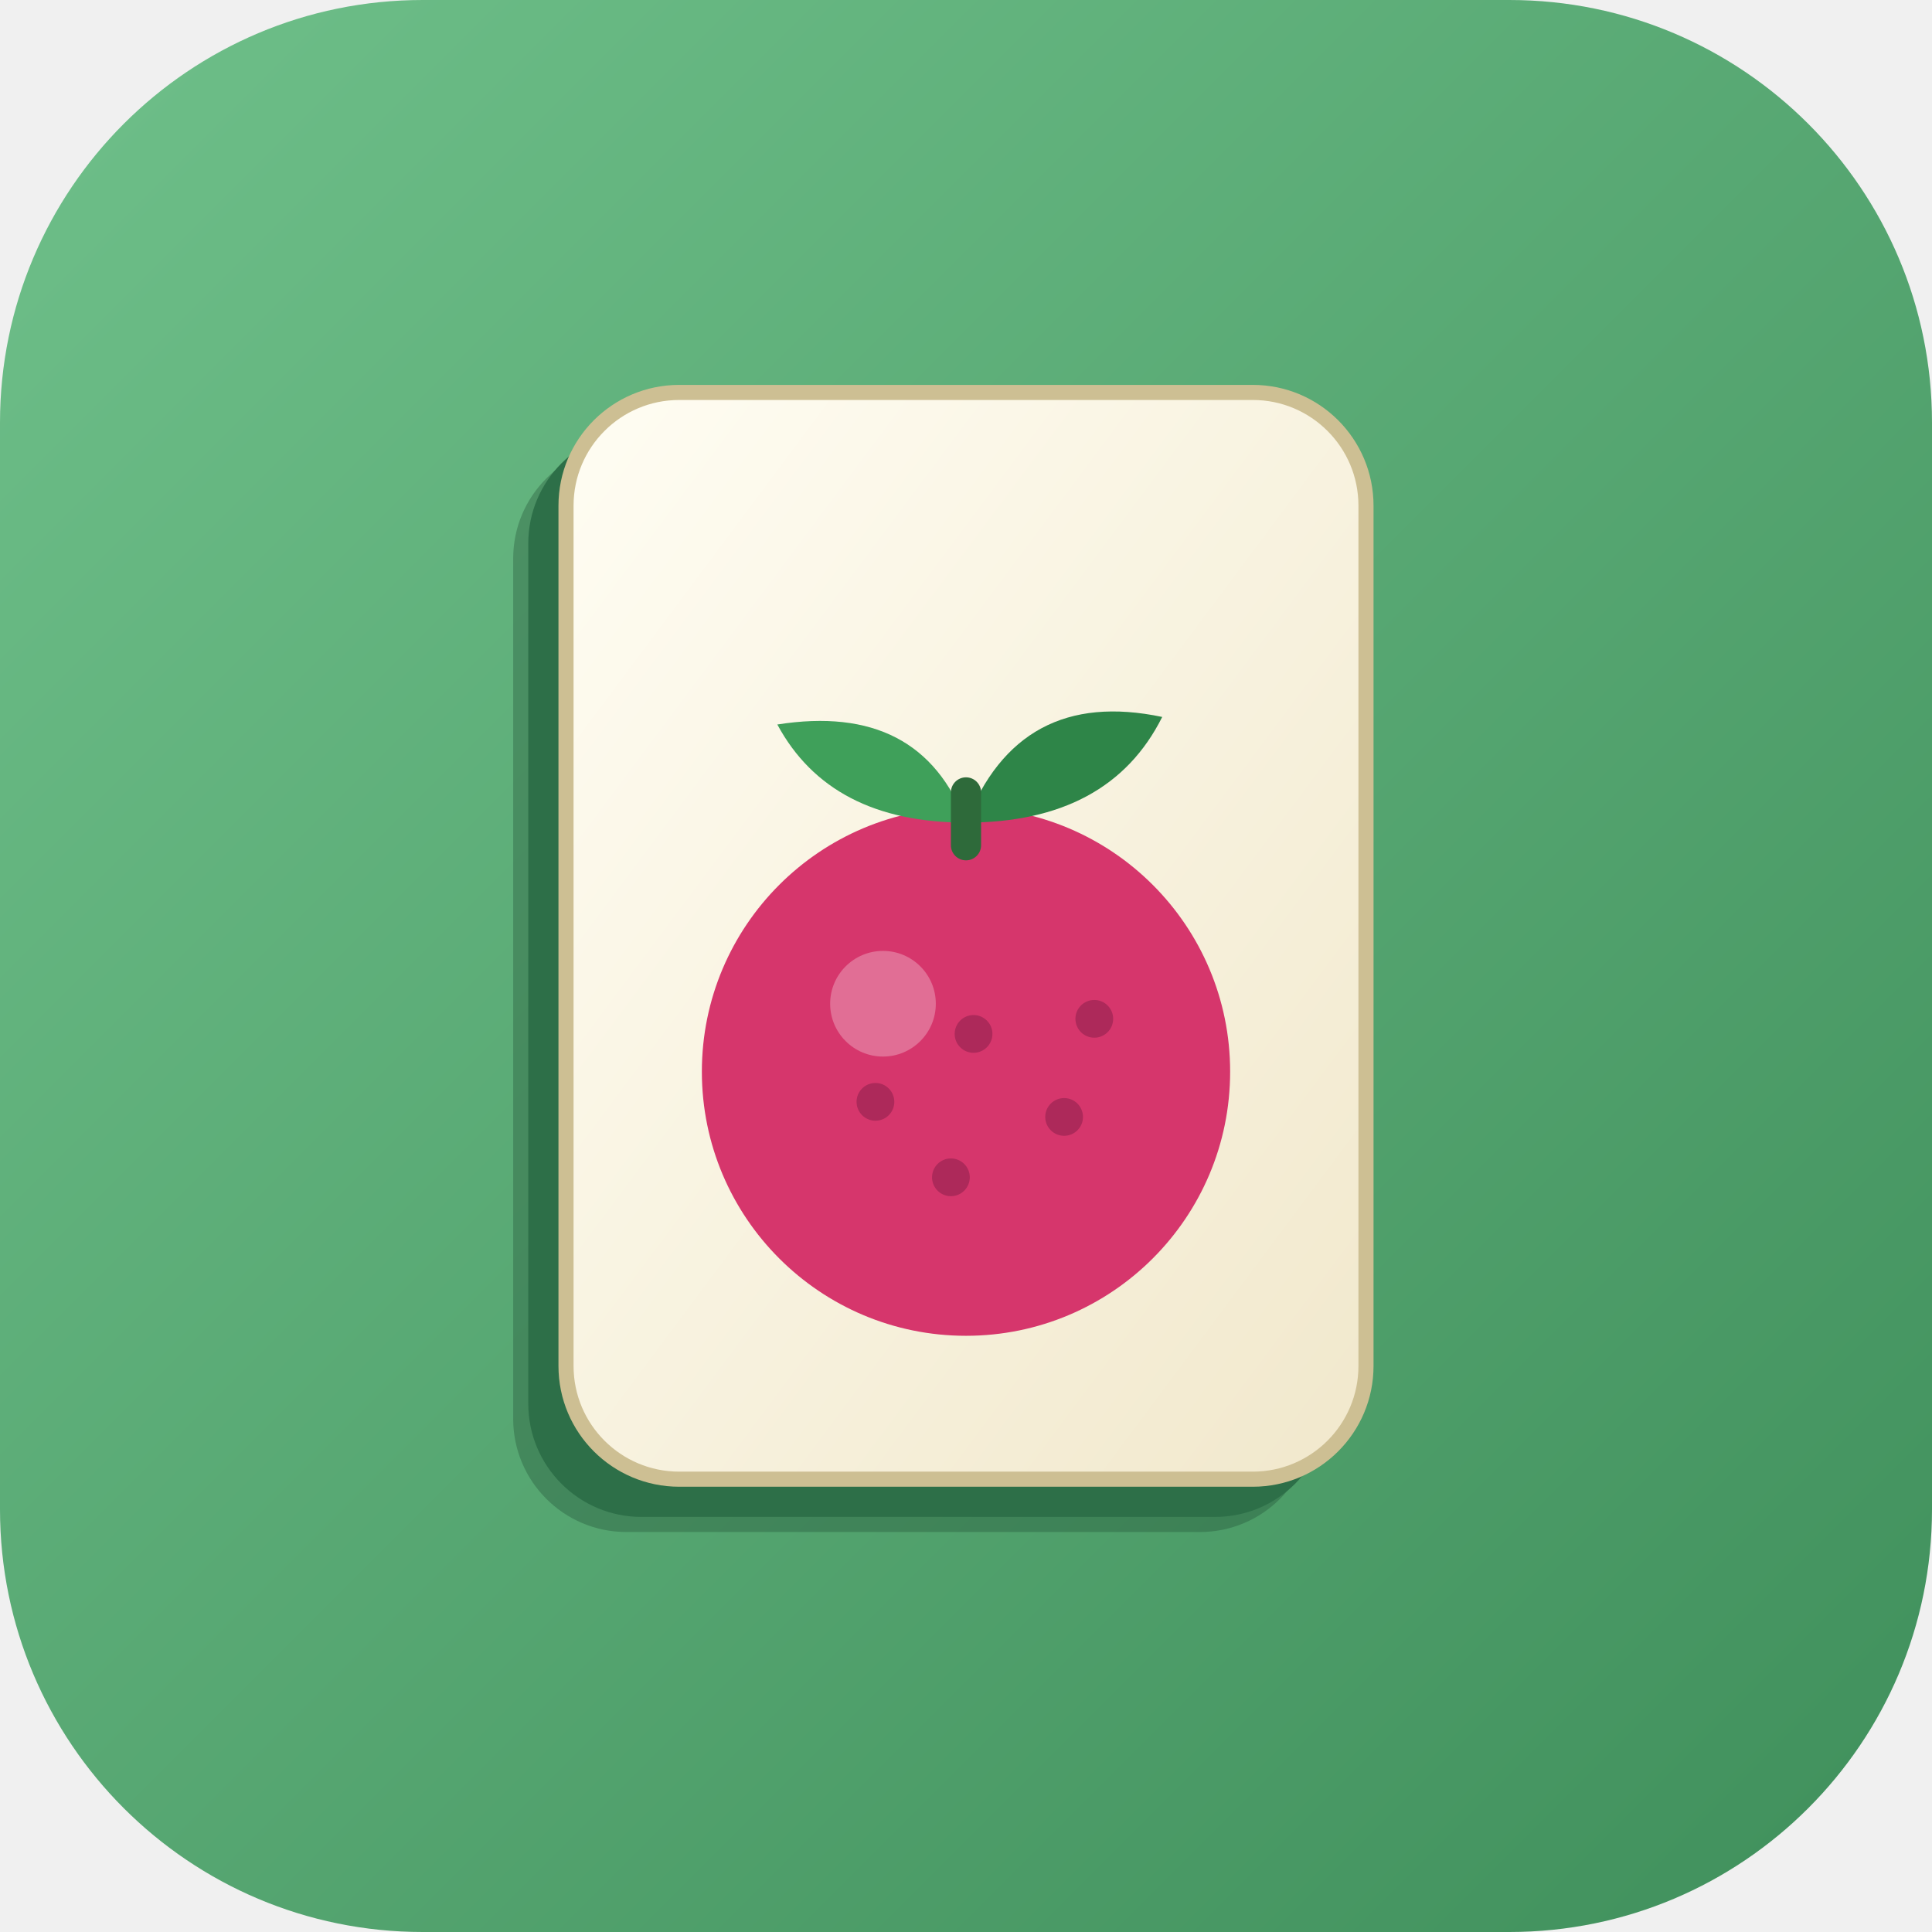
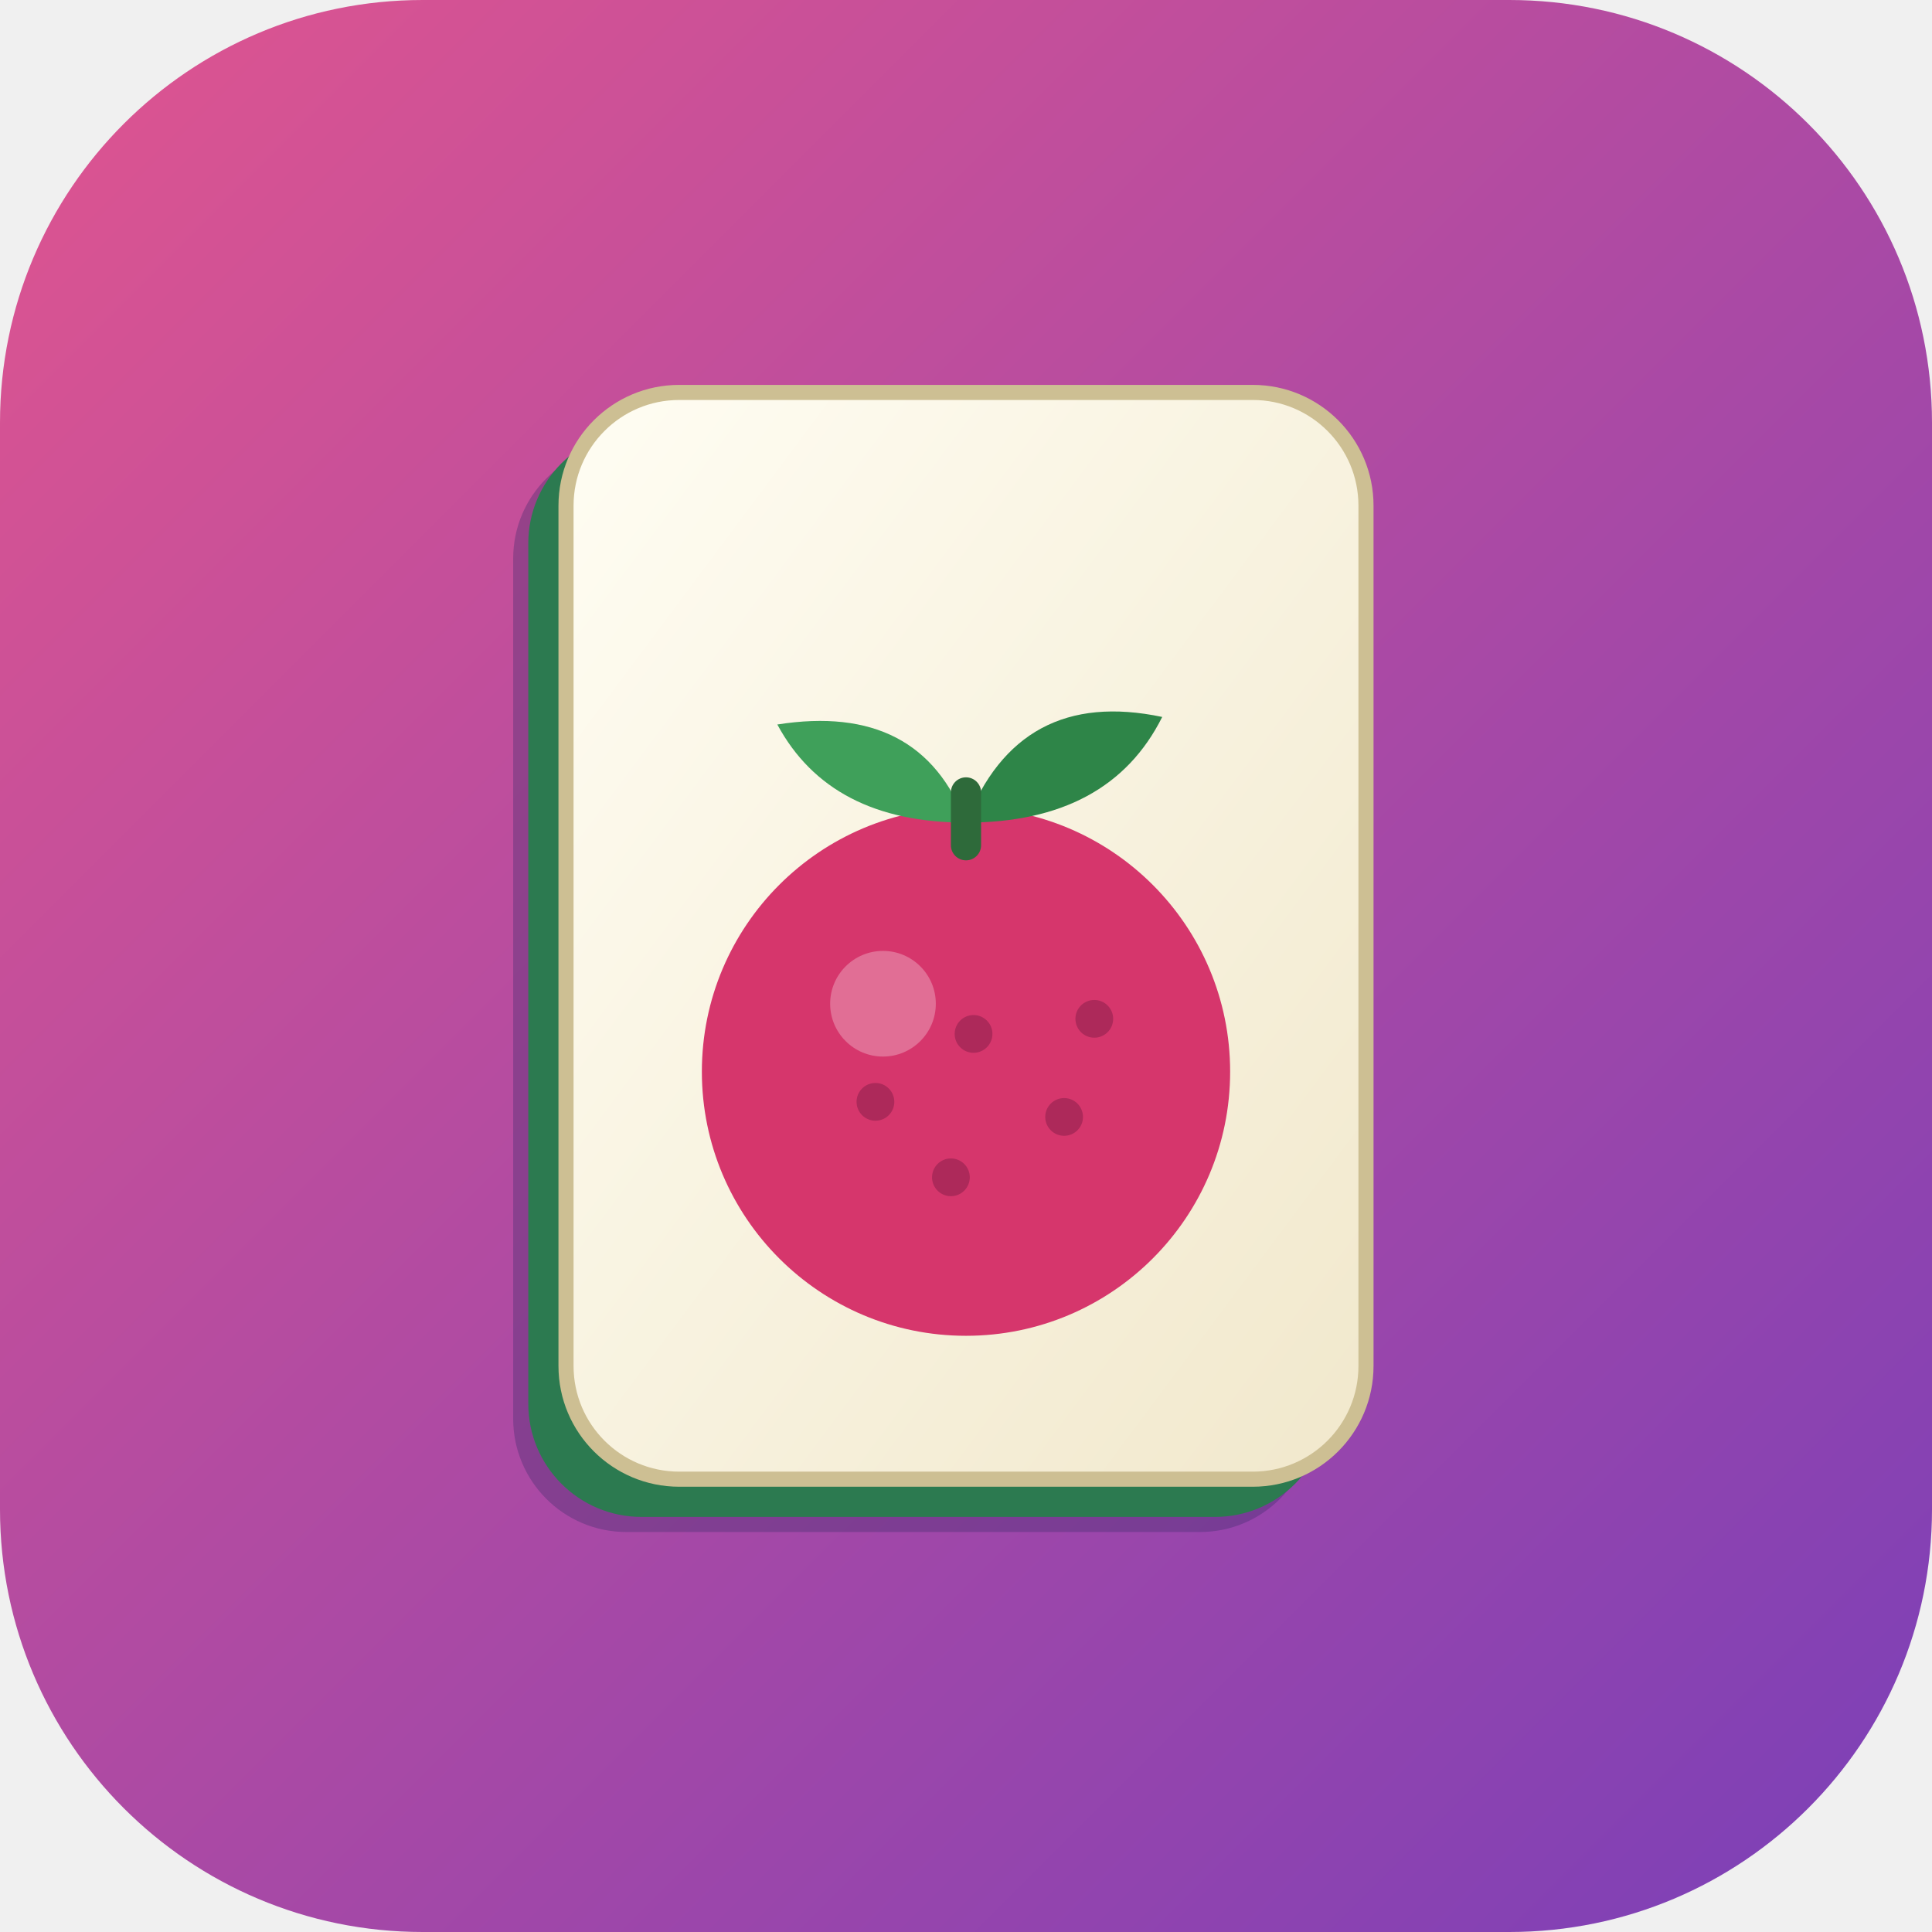
<svg xmlns="http://www.w3.org/2000/svg" viewBox="0 0 512 512">
  <defs>
    <linearGradient id="bg" x1="0" y1="0" x2="1" y2="1">
-       <stop offset="0" stop-color="#6fc08a" />
-       <stop offset="1" stop-color="#3f8f5b" />
+       <stop offset="0" stop-color="#e0558f" />
+       <stop offset="1" stop-color="#7a3fb8" />
    </linearGradient>
    <linearGradient id="tile" x1="0" y1="0" x2="1" y2="1">
      <stop offset="0" stop-color="#fffdf3" />
      <stop offset="1" stop-color="#f1e8cc" />
    </linearGradient>
  </defs>
  <rect width="512" height="512" rx="112" fill="url(#bg)" />
-   <rect x="150" y="104" width="212" height="288" rx="30" fill="#1f4d33" opacity=".35" transform="translate(-14 14)" />
-   <rect x="150" y="104" width="212" height="288" rx="30" fill="#2d6f48" transform="translate(-10 10)" />
+   <rect x="150" y="104" width="212" height="288" rx="30" fill="#3b2a6a" opacity=".35" transform="translate(-14 14)" />
+   <rect x="150" y="104" width="212" height="288" rx="30" fill="#2c7a50" transform="translate(-10 10)" />
  <rect x="150" y="104" width="212" height="288" rx="30" fill="url(#tile)" stroke="#cdbf93" stroke-width="4" />
  <g transform="translate(256 262)">
    <circle cx="0" cy="22" r="70" fill="#d6366c" />
    <circle cx="-22" cy="4" r="14" fill="#fff" opacity=".28" />
    <g fill="#8a1f4a" opacity=".55">
      <circle cx="-24" cy="30" r="5" />
      <circle cx="2" cy="12" r="5" />
      <circle cx="26" cy="34" r="5" />
      <circle cx="-4" cy="50" r="5" />
      <circle cx="34" cy="8" r="5" />
    </g>
    <path d="M0 -44 Q-12 -76 -50 -70 Q-36 -44 0 -44 Z" fill="#3fa05a" />
    <path d="M0 -44 Q14 -80 52 -72 Q38 -44 0 -44 Z" fill="#2e8548" />
    <rect x="-4" y="-56" width="8" height="22" rx="4" fill="#2e6a3a" />
  </g>
</svg>
